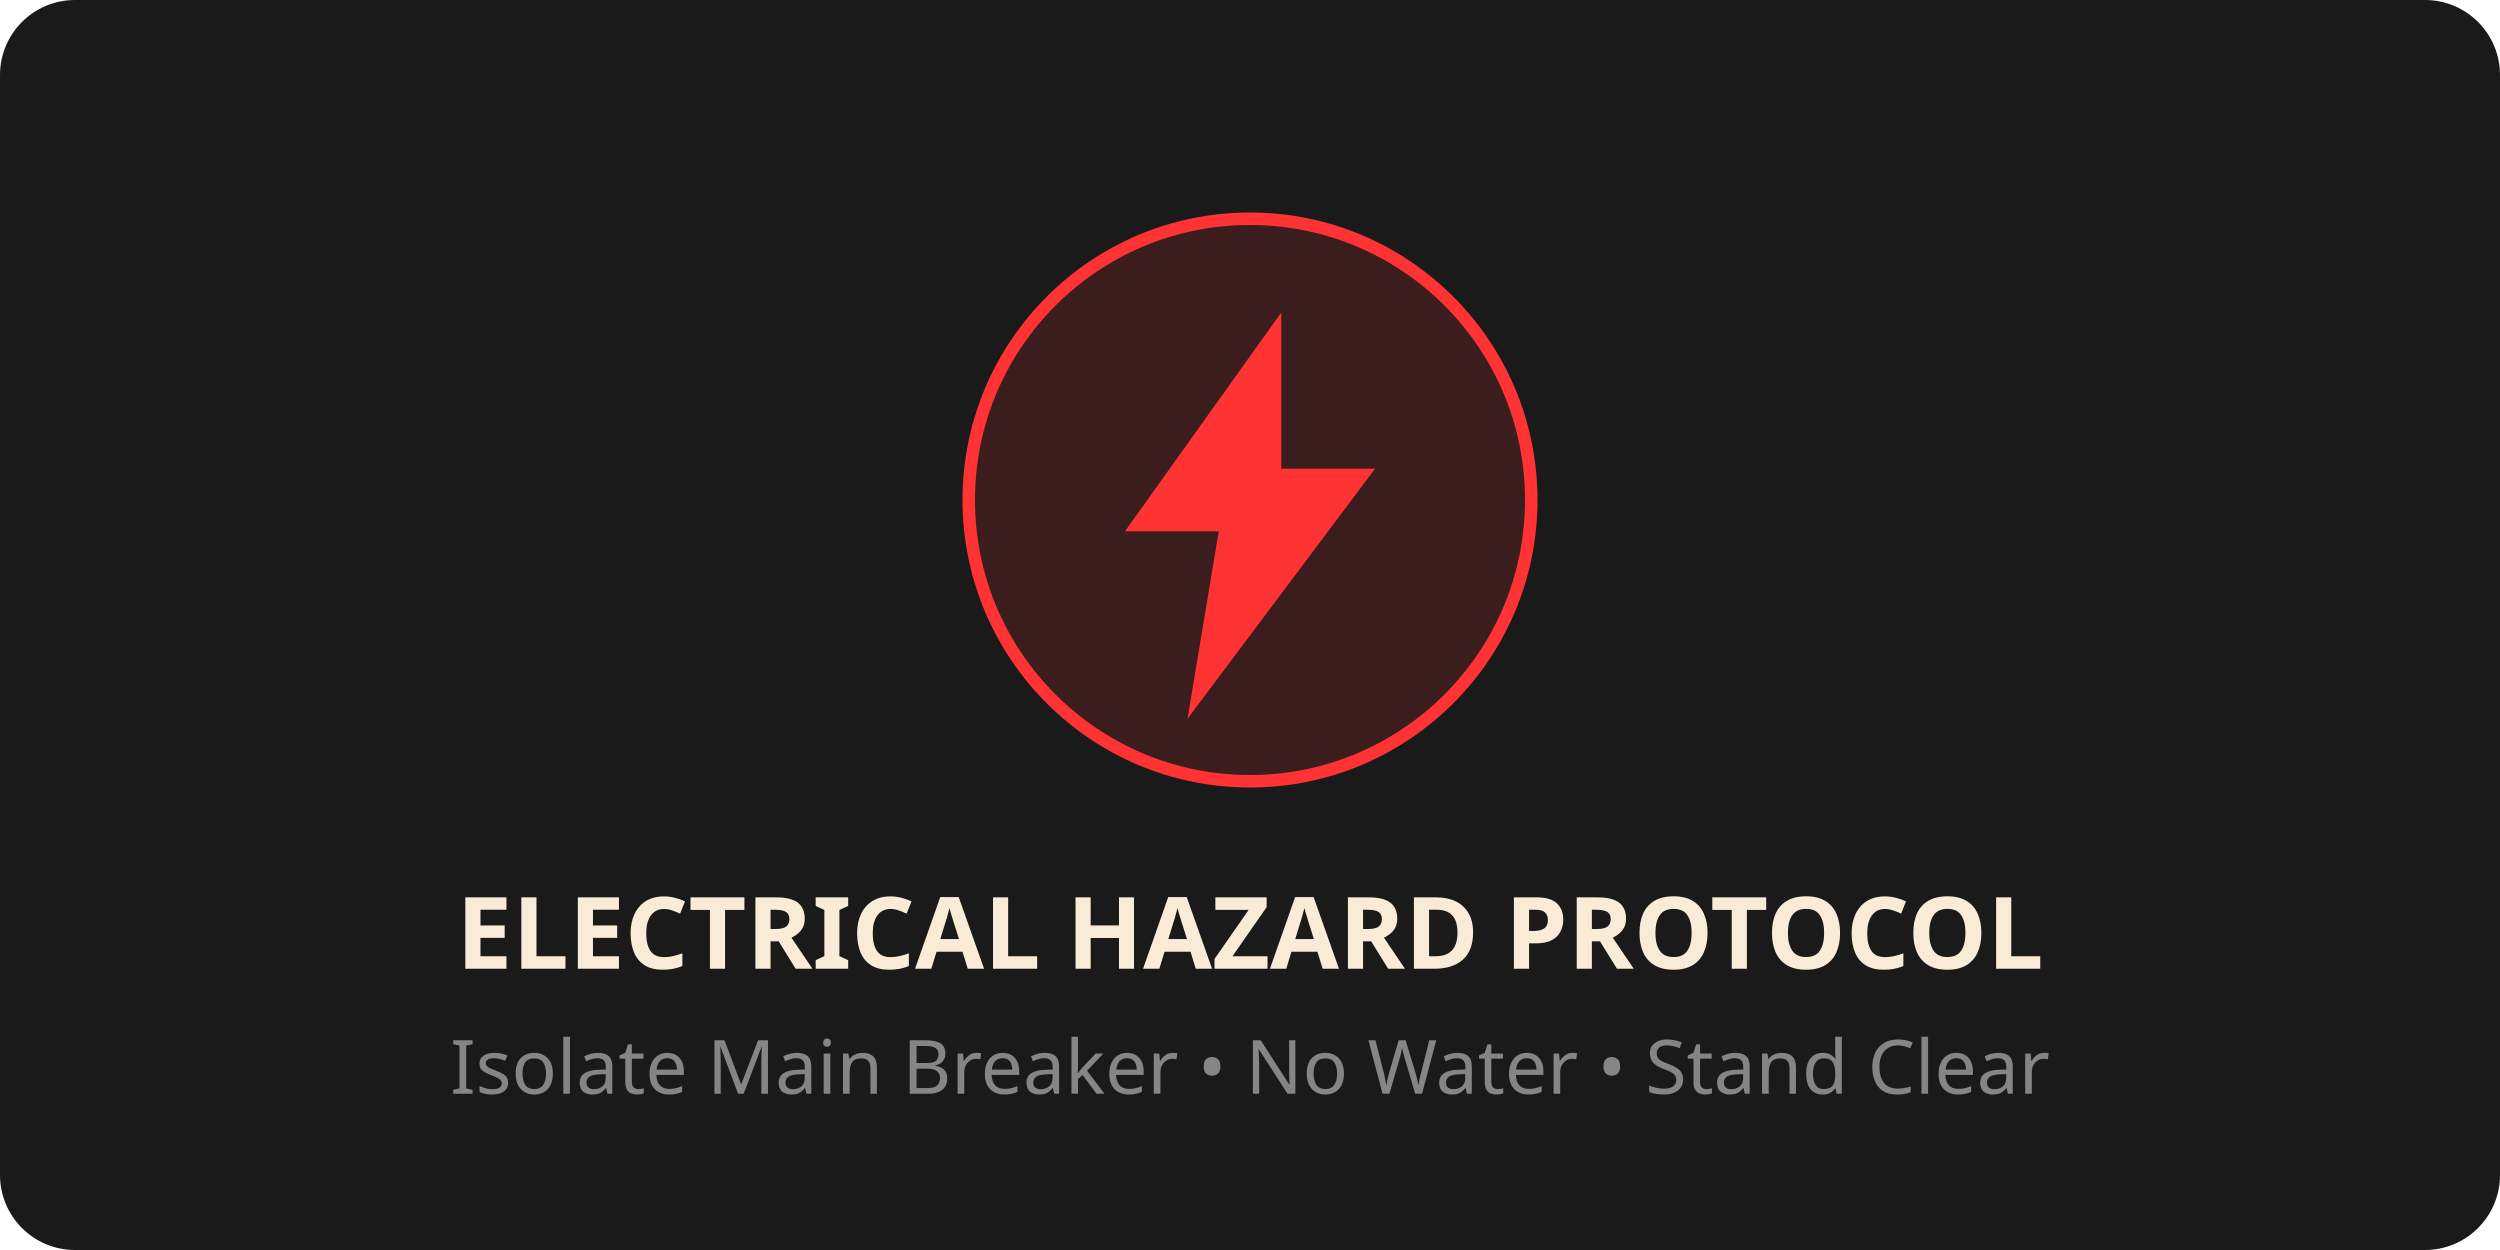
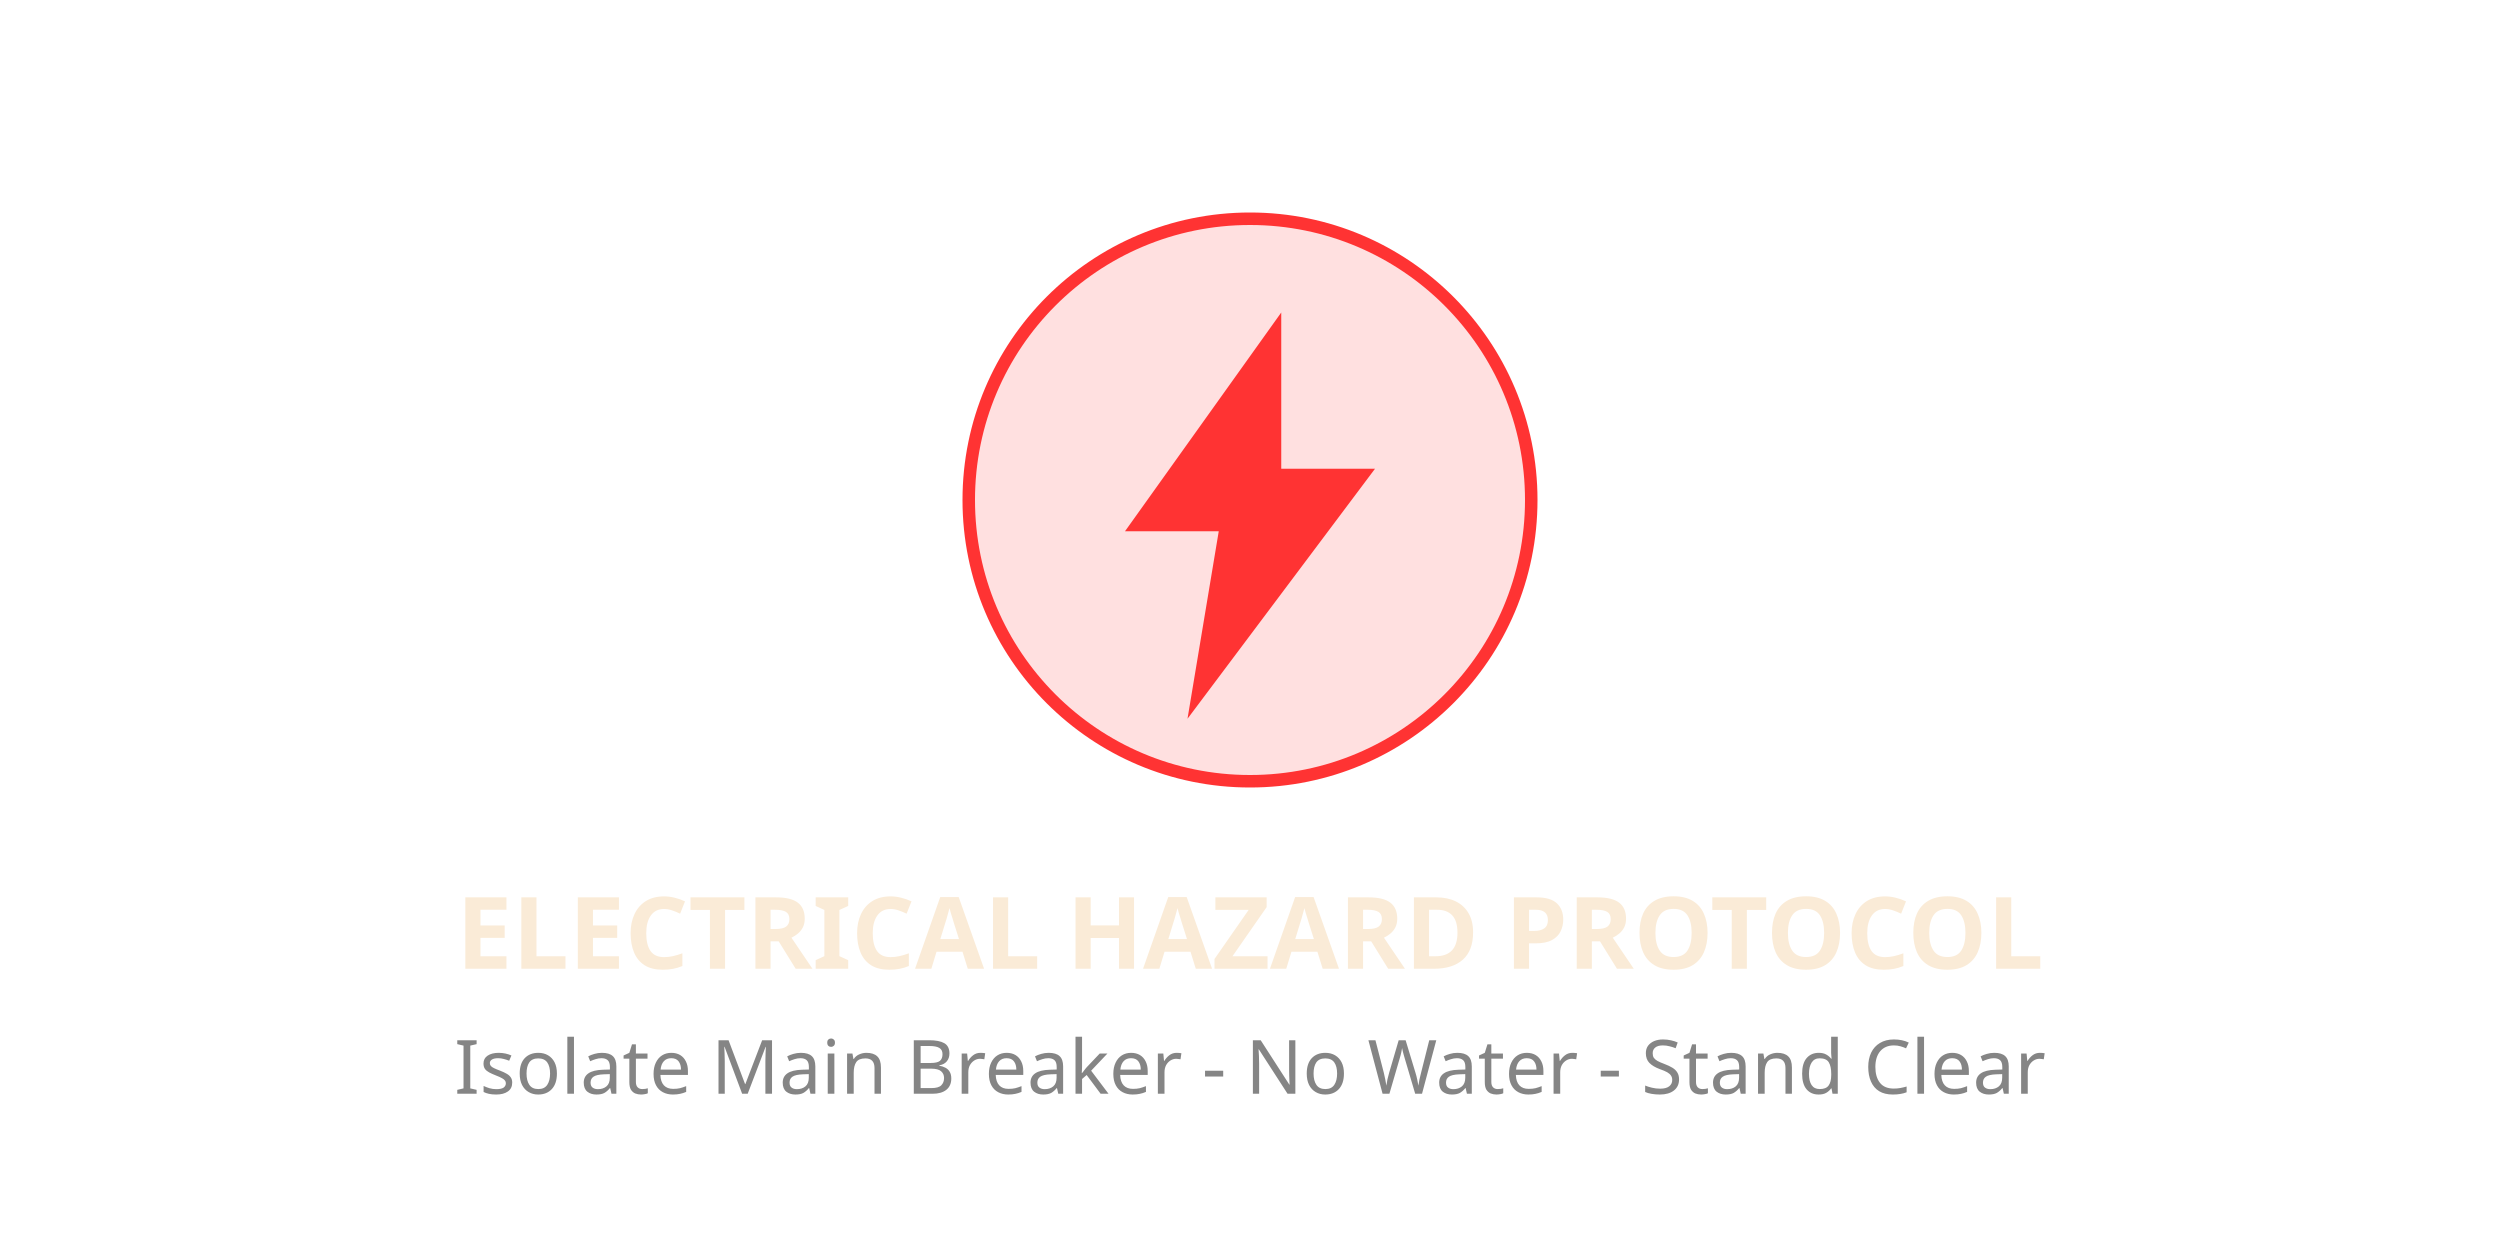
<svg xmlns="http://www.w3.org/2000/svg" viewBox="0 0 400 200">
-   <rect width="400" height="200" rx="12" fill="#1A1A1A" />
  <circle cx="200" cy="80" r="45" fill="rgba(255, 51, 51, 0.15)" stroke="#FF3333" stroke-width="2" />
  <path d="M205 50 L180 85 L195 85 L190 115 L220 75 L205 75 Z" fill="#FF3333" />
  <text x="200" y="155" fill="#FAEBD7" font-family="sans-serif" font-weight="700" font-size="16" text-anchor="middle">ELECTRICAL HAZARD PROTOCOL</text>
-   <text x="200" y="175" fill="#858585" font-family="sans-serif" font-size="12" text-anchor="middle">Isolate Main Breaker • No Water • Stand Clear</text>
+   <text x="200" y="175" fill="#858585" font-family="sans-serif" font-size="12" text-anchor="middle">Isolate Main Breaker - No Water - Stand Clear</text>
</svg>
